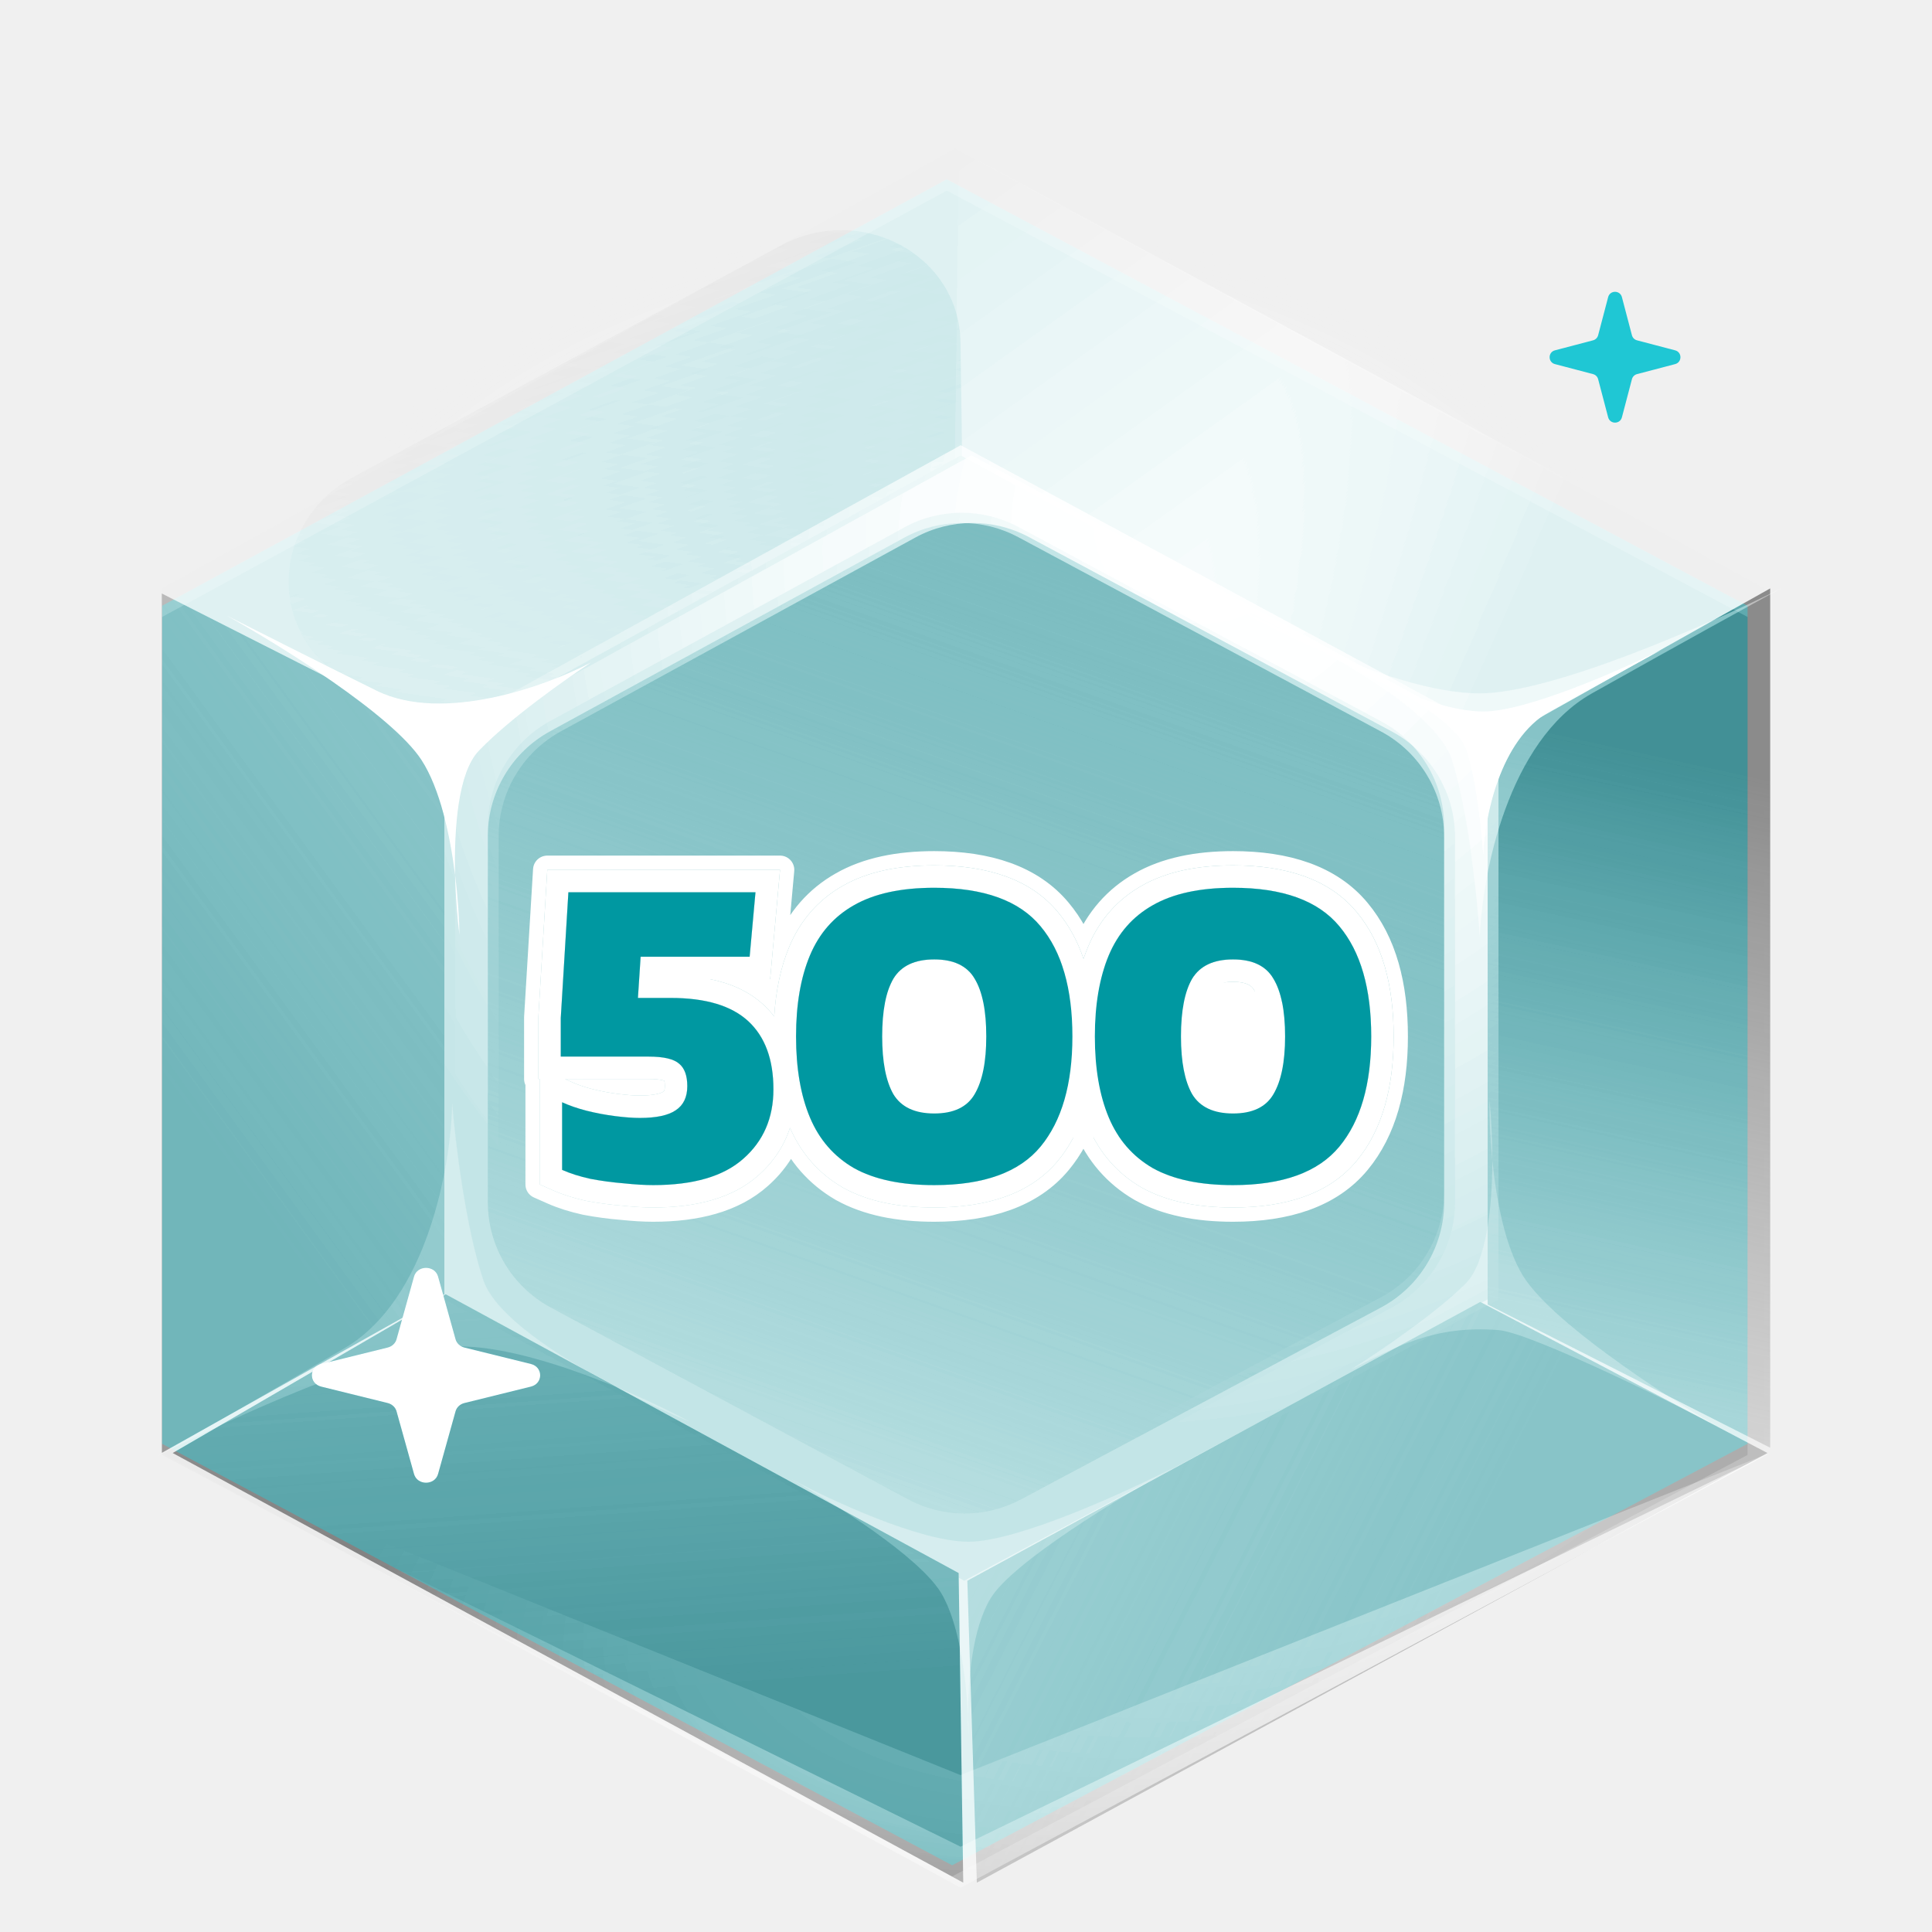
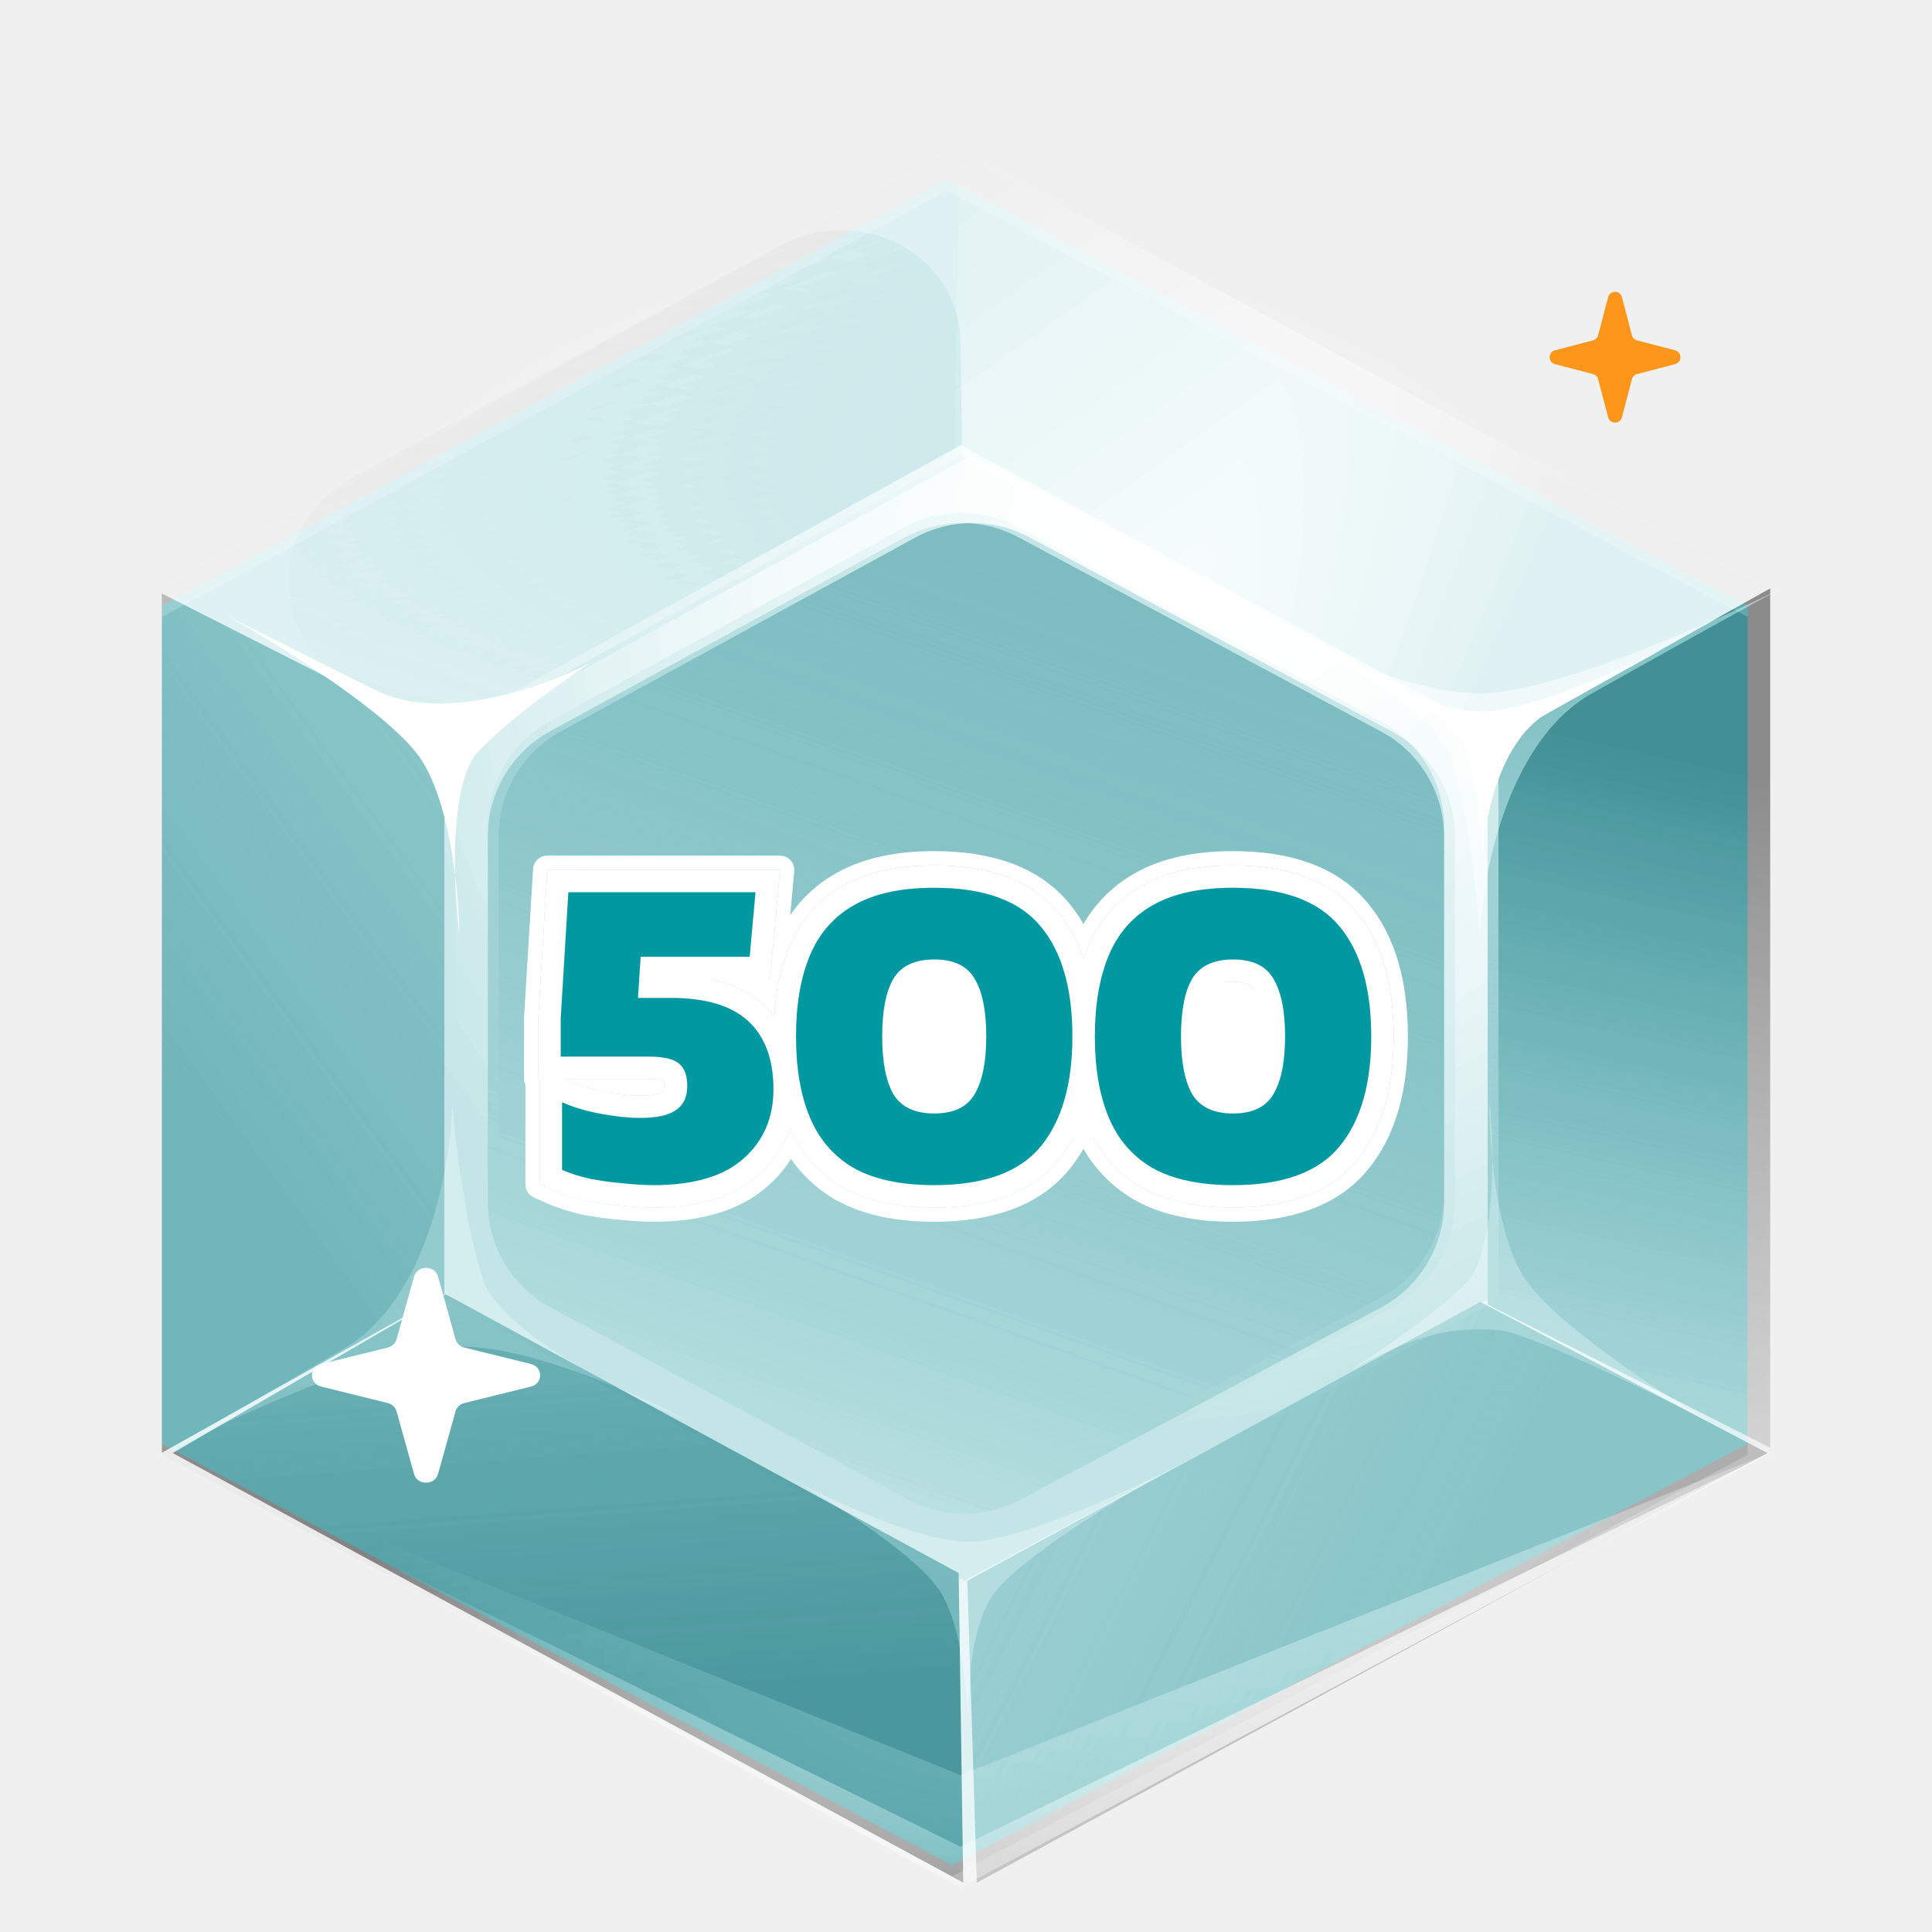
<svg xmlns="http://www.w3.org/2000/svg" width="192" height="192" fill="none" viewBox="0 0 192 192">
  <g clip-path="url(#clip0_2320_340763)">
    <mask id="mask0_2320_340763" width="165" height="107" x="11" y="-14" maskUnits="userSpaceOnUse" style="mask-type:alpha">
      <path fill="#636363" d="M175.993 69.471C176.711 74.068 118.241 91.118 97.324 92.981C89.149 93.69 14.496 73.845 11.652 69.471C8.807 65.097 11.652 -10.276 97.324 -14C175.993 -5.622 175.229 64.814 175.993 69.471Z" />
    </mask>
    <g mask="url(#mask0_2320_340763)">
      <ellipse cx="95.5" cy="82" fill="url(#paint0_radial_2320_340763)" opacity=".5" rx="76.5" ry="61" />
    </g>
    <path fill="#EFEFEF" d="M95.459 187.589L16.08 144.382V58.476L94.919 14.761L175.379 58.476V144.382L95.459 187.589Z" />
    <path fill="url(#paint1_linear_2320_340763)" d="M95.856 146.924L53.879 124.049V78.57L95.57 55.426L138.119 78.57V124.049L95.856 146.924Z" />
    <mask id="mask1_2320_340763" width="81" height="65" x="94" y="14" maskUnits="userSpaceOnUse" style="mask-type:alpha">
      <path fill="url(#paint2_linear_2320_340763)" d="M174.137 57.567L136.338 78.408L94.758 55.025L95.298 14.868L174.137 57.567Z" />
    </mask>
    <g mask="url(#mask1_2320_340763)">
      <path fill="url(#paint3_linear_2320_340763)" fill-rule="evenodd" d="M174.678 57.568L95.298 14.361L15.378 57.568V143.474L95.838 187.189L174.678 143.474V57.568ZM136.878 77.9L94.901 55.026L52.638 77.9V123.38L95.186 146.523L136.878 123.38V77.9Z" clip-rule="evenodd" />
    </g>
    <mask id="mask2_2320_340763" width="68" height="55" x="28" y="22" maskUnits="userSpaceOnUse" style="mask-type:alpha">
      <path fill="url(#paint4_linear_2320_340763)" d="M34.56 67.602L48.104 75.07C51.846 77.133 56.513 77.084 60.323 74.941L89.451 58.561C93.326 56.381 95.703 52.382 95.646 48.134L95.456 34.038C95.339 25.318 85.575 20.08 77.546 24.428L35.063 47.437C26.795 51.915 26.514 63.166 34.56 67.602Z" />
    </mask>
    <g mask="url(#mask2_2320_340763)">
      <path fill="url(#paint5_linear_2320_340763)" fill-rule="evenodd" d="M15.818 64.626C15.818 60.275 18.197 56.272 22.019 54.192L89.538 17.441C93.068 15.519 97.331 15.513 100.867 17.424L168.888 54.198C172.726 56.273 175.118 60.286 175.118 64.649V136.407C175.118 140.761 172.736 144.767 168.909 146.846L100.388 184.075C96.819 186.014 92.507 185.995 88.955 184.026L21.937 146.865C18.161 144.772 15.818 140.794 15.818 136.476V64.626ZM53.618 84.955C53.618 80.606 55.995 76.604 59.814 74.523L89.93 58.112C93.463 56.187 97.731 56.181 101.269 58.096L131.633 74.53C135.468 76.606 137.858 80.617 137.858 84.978V116.317C137.858 120.67 135.478 124.674 131.654 126.753L101.044 143.403C97.473 145.346 93.156 145.327 89.602 143.354L59.732 126.773C55.959 124.678 53.618 120.702 53.618 116.386V84.955Z" clip-rule="evenodd" />
    </g>
    <path fill="#E1E1E1" d="M95.823 157.09L44.159 129.132V73.546L95.472 45.26L147.839 73.546V129.132L95.823 157.09Z" />
    <path fill="url(#paint6_linear_2320_340763)" d="M90.24 149.002L54.743 129.951C50.887 127.882 48.48 123.86 48.48 119.484V83.102C48.48 78.759 50.851 74.762 54.662 72.678L89.876 53.427C93.395 51.503 97.648 51.485 101.184 53.379L137.25 72.699C141.111 74.767 143.52 78.791 143.52 83.171V119.461C143.52 123.849 141.101 127.88 137.228 129.944L101.446 149.018C97.943 150.885 93.739 150.879 90.24 149.002Z" />
    <path fill="url(#paint7_linear_2320_340763)" d="M16.08 144.382V58.984L44.16 73.217V128.624L16.08 144.382Z" />
    <path fill="url(#paint8_linear_2320_340763)" d="M175.92 58.476L175.92 143.874L147.841 129.641L147.841 74.234L175.92 58.476Z" />
    <path fill="url(#paint9_linear_2320_340763)" d="M175.645 144.399L97.079 187.098L96.133 157.09L147.107 129.387L175.645 144.399Z" />
    <path fill="url(#paint10_linear_2320_340763)" d="M95.727 187.098L17.161 144.399L44.295 128.624L95.269 156.327L95.727 187.098Z" />
    <path fill="#fff" d="M43.534 146.482C43.212 147.638 41.468 147.638 41.146 146.482L39.411 140.261C39.298 139.855 38.962 139.538 38.531 139.432L31.921 137.799C30.693 137.495 30.693 135.854 31.921 135.551L38.531 133.918C38.962 133.811 39.298 133.494 39.411 133.089L41.146 126.867C41.468 125.711 43.212 125.711 43.534 126.867L45.269 133.089C45.382 133.494 45.718 133.811 46.149 133.918L52.759 135.551C53.987 135.854 53.987 137.495 52.759 137.799L46.149 139.432C45.718 139.538 45.382 139.855 45.269 140.261L43.534 146.482Z" />
    <g style="mix-blend-mode:overlay">
      <path fill="url(#paint11_radial_2320_340763)" fill-rule="evenodd" d="M45.239 129.132L96.903 157.09L148.918 129.132V73.546L96.551 45.26L45.239 73.546V129.132ZM55.82 129.952L91.318 149.002C94.816 150.88 99.021 150.886 102.524 149.018L138.306 129.945C142.179 127.881 144.598 123.85 144.598 119.461V83.171C144.598 78.792 142.188 74.767 138.328 72.699L102.262 53.379C98.726 51.485 94.473 51.503 90.953 53.427L55.739 72.679C51.928 74.762 49.558 78.76 49.558 83.103V119.484C49.558 123.86 51.964 127.882 55.82 129.952Z" clip-rule="evenodd" />
    </g>
    <g style="mix-blend-mode:overlay">
      <path fill="url(#paint12_radial_2320_340763)" fill-rule="evenodd" d="M44.161 128.116L95.825 156.073L147.841 128.116V72.53L95.474 44.243L44.161 72.53V128.116ZM54.743 128.935L90.24 147.985C93.739 149.863 97.943 149.868 101.446 148.001L137.228 128.928C141.101 126.864 143.52 122.833 143.52 118.444V82.154C143.52 77.775 141.111 73.75 137.25 71.682L101.184 52.362C97.648 50.468 93.395 50.486 89.876 52.41L54.662 71.662C50.851 73.745 48.48 77.742 48.48 82.086V118.467C48.48 122.843 50.887 126.865 54.743 128.935Z" clip-rule="evenodd" />
    </g>
    <g style="mix-blend-mode:soft-light">
      <path fill="url(#paint13_radial_2320_340763)" d="M95.459 187.589L16.08 144.382L95.459 176.406L175.919 144.382L95.459 187.589Z" />
    </g>
    <g style="mix-blend-mode:overlay">
      <path fill="url(#paint14_radial_2320_340763)" d="M95.459 187.589L16.08 144.382L95.459 183.522L175.919 144.382L95.459 187.589Z" />
    </g>
    <g style="mix-blend-mode:soft-light">
      <path fill="#fff" d="M158.199 68.911C149.844 73.607 147.291 86.955 147.058 93.042C146.826 89.346 145.944 80.65 144.273 75.433C143.139 71.893 137.027 67.753 131.329 64.641C128.38 63.363 125.791 62.047 124.08 61.085C126.02 61.924 128.628 63.167 131.329 64.641C136.379 66.831 142.486 68.911 147.058 68.911C154.3 68.911 170.037 61.954 177 58.476C174.215 59.998 166.555 64.215 158.199 68.911Z" />
    </g>
    <g style="mix-blend-mode:soft-light" opacity=".5">
      <path fill="#fff" d="M34.236 133.984C42.505 129.155 44.816 115.768 44.937 109.678C45.236 113.369 46.276 122.05 48.042 127.239C49.24 130.761 55.427 134.802 61.181 137.821C64.152 139.052 66.764 140.326 68.493 141.26C66.537 140.453 63.908 139.252 61.181 137.821C56.092 135.713 49.947 133.732 45.376 133.805C38.135 133.922 22.527 141.131 15.628 144.721C18.385 143.154 25.967 138.814 34.236 133.984Z" />
    </g>
    <g style="mix-blend-mode:overlay">
      <path fill="#fff" d="M37.408 68.633C44.048 71.918 54.4 68.132 58.745 65.828C56.257 67.457 50.537 71.499 47.564 74.632C45.547 76.757 45.112 82.205 45.229 86.983C45.522 89.323 45.643 91.454 45.659 92.9C45.465 91.362 45.285 89.248 45.229 86.983C44.729 82.977 43.726 78.36 41.888 75.53C38.976 71.047 27.79 64.102 22.56 61.19C24.743 62.303 30.769 65.348 37.408 68.633Z" />
    </g>
    <g style="mix-blend-mode:soft-light" opacity=".6">
      <path fill="#fff" d="M148.921 132.182C142.441 131.674 138.652 133.896 134.249 136.1C136.778 134.528 142.6 130.617 145.653 127.554C147.724 125.475 148.299 120.038 148.304 115.259C148.072 112.913 148.006 110.78 148.027 109.334C148.181 110.876 148.307 112.994 148.304 115.259C148.702 119.276 149.585 123.914 151.35 126.785C154.146 131.333 165.151 138.53 170.304 141.56C168.15 140.399 152.292 132.447 148.921 132.182Z" />
    </g>
    <g style="mix-blend-mode:overlay">
      <path fill="#fff" d="M153.993 70.714C149.048 73.476 147.537 81.328 147.399 84.908C147.262 82.734 146.74 77.619 145.751 74.55C145.08 72.468 141.462 70.032 138.09 68.202C136.344 67.45 134.813 66.676 133.8 66.11C134.948 66.604 136.491 67.335 138.09 68.202C141.079 69.49 144.693 70.714 147.399 70.714C151.685 70.714 160.999 66.622 165.12 64.576C163.471 65.471 158.938 67.952 153.993 70.714Z" />
    </g>
    <g style="mix-blend-mode:soft-light" opacity=".6">
      <path fill="#fff" d="M78.719 147.032C82.554 149.094 91.429 153.218 96.25 153.218C101.07 153.218 111.771 148.344 116.519 145.907C111.406 148.719 100.632 155.242 98.441 158.842C96.644 161.794 96.198 166.966 96.196 170.385C96.234 171.13 96.25 171.794 96.25 172.339C96.217 171.8 96.196 171.135 96.196 170.385C96.014 166.772 95.327 161.263 93.51 158.279C91.319 154.68 82.737 149.281 78.719 147.032Z" />
    </g>
    <g style="mix-blend-mode:color-burn" opacity=".5">
      <path fill="#A7A7A7" d="M94.623 186.479L16.109 144.592V61.311L94.089 18.932L173.671 61.311V144.592L94.623 186.479Z" />
    </g>
    <g style="mix-blend-mode:soft-light" opacity=".8">
      <path fill="#14E2F2" d="M94.623 185.37L16.109 143.483V60.202L94.089 17.822L173.671 60.202V143.483L94.623 185.37Z" />
    </g>
-     <path fill="#1FC7D4" d="M161.184 41.472C161 42.176 160 42.176 159.816 41.472L158.821 37.684C158.756 37.437 158.564 37.244 158.316 37.179L154.528 36.184C153.824 36 153.824 35 154.528 34.816L158.316 33.821C158.564 33.756 158.756 33.563 158.821 33.316L159.816 29.528C160 28.824 161 28.824 161.184 29.528L162.179 33.316C162.244 33.563 162.436 33.756 162.684 33.821L166.472 34.816C167.176 35 167.176 36 166.472 36.184L162.684 37.179C162.436 37.244 162.244 37.437 162.179 37.684L161.184 41.472Z" />
+     <path fill="#fd961a" d="M161.184 41.472C161 42.176 160 42.176 159.816 41.472L158.821 37.684C158.756 37.437 158.564 37.244 158.316 37.179L154.528 36.184C153.824 36 153.824 35 154.528 34.816L158.316 33.821C158.564 33.756 158.756 33.563 158.821 33.316L159.816 29.528C160 28.824 161 28.824 161.184 29.528L162.179 33.316C162.244 33.563 162.436 33.756 162.684 33.821L166.472 34.816C167.176 35 167.176 36 166.472 36.184L162.684 37.179C162.436 37.244 162.244 37.437 162.179 37.684L161.184 41.472Z" />
  </g>
  <ellipse cx="105.947" cy="104.503" fill="#fff" rx="26.224" ry="8.574" />
  <mask id="path-30-outside-1_2320_340763" width="89" height="38" x="51.5" y="84" fill="#000" maskUnits="userSpaceOnUse">
    <rect width="89" height="38" x="51.5" y="84" fill="#fff" />
    <path fill-rule="evenodd" d="M58.092 110.329C58.166 110.349 58.24 110.368 58.315 110.387C59.267 110.625 60.218 110.803 61.169 110.921C62.12 111.04 62.922 111.099 63.576 111.099C65.211 111.099 66.4 110.847 67.143 110.343C67.916 109.839 68.302 109.038 68.302 107.94C68.302 106.901 68.035 106.16 67.5 105.715C66.965 105.24 65.954 105.003 64.468 105.003H55.729V101.175L56.487 88.67H75.08L74.5 95.079H63.666L63.398 99.173H66.653C70.131 99.173 72.702 99.944 74.366 101.487C76.031 103.03 76.863 105.284 76.863 108.251C76.863 111.099 75.867 113.399 73.876 115.149C71.914 116.9 68.927 117.775 64.914 117.775C64.082 117.775 63.101 117.716 61.971 117.597C60.871 117.508 59.772 117.36 58.672 117.152C57.602 116.914 56.666 116.618 55.863 116.262V109.542C56.518 109.842 57.261 110.104 58.092 110.329ZM61.764 119.813C60.594 119.717 59.425 119.559 58.258 119.338L58.223 119.332L58.188 119.324C57.007 119.062 55.924 118.724 54.958 118.295L53.634 117.708V107.228H53.5V101.108L54.389 86.445H77.519L76.537 97.304H70.556C72.647 97.724 74.461 98.538 75.883 99.856C76.274 100.219 76.626 100.607 76.941 101.018C77.1 98.442 77.584 96.118 78.437 94.085C79.54 91.457 81.321 89.409 83.758 88.028C86.228 86.615 89.31 86 92.843 86C98.108 86 102.417 87.361 105.125 90.631C106.244 91.969 107.087 93.53 107.682 95.285C107.819 94.874 107.968 94.475 108.132 94.085C109.235 91.457 111.016 89.409 113.453 88.028C115.923 86.615 119.005 86 122.538 86C127.803 86 132.112 87.361 134.82 90.631C137.386 93.699 138.5 97.935 138.5 103C138.5 108.044 137.382 112.272 134.824 115.364C132.117 118.638 127.805 120 122.538 120C119.01 120 115.935 119.401 113.47 118.026L113.453 118.017L113.436 118.007C111.01 116.597 109.234 114.54 108.132 111.915C107.967 111.522 107.816 111.118 107.678 110.704C107.084 112.455 106.243 114.018 105.129 115.364C102.422 118.638 98.11 120 92.843 120C89.316 120 86.24 119.401 83.775 118.026L83.758 118.017L83.741 118.007C81.367 116.627 79.615 114.628 78.508 112.083C77.915 113.89 76.868 115.482 75.356 116.814C72.817 119.075 69.194 120 64.914 120C63.989 120 62.935 119.935 61.764 119.813ZM133.105 92.052C130.995 89.501 127.472 88.225 122.538 88.225C119.239 88.225 116.579 88.804 114.557 89.961C112.566 91.088 111.109 92.75 110.188 94.945C109.266 97.141 108.806 99.826 108.806 103C108.806 106.175 109.266 108.86 110.188 111.055C111.109 113.25 112.566 114.927 114.557 116.084C116.579 117.211 119.239 117.775 122.538 117.775C127.472 117.775 130.995 116.499 133.105 113.948C135.216 111.396 136.271 107.747 136.271 103C136.271 98.223 135.216 94.574 133.105 92.052ZM103.41 92.052C101.3 89.501 97.778 88.225 92.843 88.225C89.544 88.225 86.884 88.804 84.862 89.961C82.871 91.088 81.414 92.75 80.493 94.945C79.572 97.141 79.111 99.826 79.111 103C79.111 106.175 79.572 108.86 80.493 111.055C81.414 113.25 82.871 114.927 84.862 116.084C86.884 117.211 89.544 117.775 92.843 117.775C97.778 117.775 101.3 116.499 103.41 113.948C105.521 111.396 106.576 107.747 106.576 103C106.576 98.223 105.521 94.574 103.41 92.052ZM56.155 107.228H64.468C65.106 107.228 65.547 107.28 65.83 107.347C65.916 107.367 65.977 107.386 66.018 107.4C66.042 107.487 66.073 107.657 66.073 107.94C66.073 108.231 66.022 108.361 66.004 108.399C65.995 108.417 65.988 108.427 65.982 108.433C65.976 108.44 65.96 108.457 65.923 108.481L65.906 108.492L65.89 108.503C65.712 108.623 65.081 108.874 63.576 108.874C63.047 108.874 62.343 108.825 61.445 108.714C60.588 108.607 59.728 108.446 58.864 108.231C58.048 108.02 57.361 107.78 56.792 107.519L56.155 107.228ZM94.933 107.616L94.937 107.609C95.413 106.804 95.786 105.358 95.786 103C95.786 100.6 95.409 99.172 94.948 98.41L94.938 98.394L94.929 98.378C94.708 97.998 94.26 97.571 92.843 97.571C91.448 97.571 90.956 97.987 90.703 98.395C90.259 99.17 89.901 100.609 89.901 103C89.901 105.341 90.252 106.794 90.708 107.613C90.963 108.019 91.457 108.429 92.843 108.429C94.26 108.429 94.708 108.002 94.929 107.622L94.933 107.616ZM88.786 97.259C89.559 95.983 90.911 95.346 92.843 95.346C94.775 95.346 96.113 95.983 96.856 97.259C97.629 98.535 98.015 100.449 98.015 103C98.015 105.522 97.629 107.435 96.856 108.741C96.113 110.017 94.775 110.654 92.843 110.654C90.911 110.654 89.559 110.017 88.786 108.741C88.043 107.435 87.671 105.522 87.671 103C87.671 100.449 88.043 98.535 88.786 97.259ZM124.628 107.616L124.632 107.609C125.108 106.804 125.481 105.358 125.481 103C125.481 100.6 125.104 99.172 124.643 98.41L124.633 98.394L124.624 98.378C124.402 97.998 123.955 97.571 122.538 97.571C121.143 97.571 120.651 97.987 120.398 98.395C119.954 99.17 119.596 100.609 119.596 103C119.596 105.34 119.947 106.794 120.403 107.613C120.658 108.019 121.152 108.429 122.538 108.429C123.955 108.429 124.402 108.002 124.624 107.622L124.628 107.616ZM118.481 97.259C119.254 95.983 120.606 95.346 122.538 95.346C124.47 95.346 125.808 95.983 126.551 97.259C127.324 98.535 127.71 100.449 127.71 103C127.71 105.522 127.324 107.435 126.551 108.741C125.808 110.017 124.47 110.654 122.538 110.654C120.606 110.654 119.254 110.017 118.481 108.741C117.738 107.435 117.366 105.522 117.366 103C117.366 100.449 117.738 98.535 118.481 97.259Z" clip-rule="evenodd" />
  </mask>
  <path fill="#fff" fill-rule="evenodd" d="M58.092 110.329C58.166 110.349 58.24 110.368 58.315 110.387C59.267 110.625 60.218 110.803 61.169 110.921C62.12 111.04 62.922 111.099 63.576 111.099C65.211 111.099 66.4 110.847 67.143 110.343C67.916 109.839 68.302 109.038 68.302 107.94C68.302 106.901 68.035 106.16 67.5 105.715C66.965 105.24 65.954 105.003 64.468 105.003H55.729V101.175L56.487 88.67H75.08L74.5 95.079H63.666L63.398 99.173H66.653C70.131 99.173 72.702 99.944 74.366 101.487C76.031 103.03 76.863 105.284 76.863 108.251C76.863 111.099 75.867 113.399 73.876 115.149C71.914 116.9 68.927 117.775 64.914 117.775C64.082 117.775 63.101 117.716 61.971 117.597C60.871 117.508 59.772 117.36 58.672 117.152C57.602 116.914 56.666 116.618 55.863 116.262V109.542C56.518 109.842 57.261 110.104 58.092 110.329ZM61.764 119.813C60.594 119.717 59.425 119.559 58.258 119.338L58.223 119.332L58.188 119.324C57.007 119.062 55.924 118.724 54.958 118.295L53.634 117.708V107.228H53.5V101.108L54.389 86.445H77.519L76.537 97.304H70.556C72.647 97.724 74.461 98.538 75.883 99.856C76.274 100.219 76.626 100.607 76.941 101.018C77.1 98.442 77.584 96.118 78.437 94.085C79.54 91.457 81.321 89.409 83.758 88.028C86.228 86.615 89.31 86 92.843 86C98.108 86 102.417 87.361 105.125 90.631C106.244 91.969 107.087 93.53 107.682 95.285C107.819 94.874 107.968 94.475 108.132 94.085C109.235 91.457 111.016 89.409 113.453 88.028C115.923 86.615 119.005 86 122.538 86C127.803 86 132.112 87.361 134.82 90.631C137.386 93.699 138.5 97.935 138.5 103C138.5 108.044 137.382 112.272 134.824 115.364C132.117 118.638 127.805 120 122.538 120C119.01 120 115.935 119.401 113.47 118.026L113.453 118.017L113.436 118.007C111.01 116.597 109.234 114.54 108.132 111.915C107.967 111.522 107.816 111.118 107.678 110.704C107.084 112.455 106.243 114.018 105.129 115.364C102.422 118.638 98.11 120 92.843 120C89.316 120 86.24 119.401 83.775 118.026L83.758 118.017L83.741 118.007C81.367 116.627 79.615 114.628 78.508 112.083C77.915 113.89 76.868 115.482 75.356 116.814C72.817 119.075 69.194 120 64.914 120C63.989 120 62.935 119.935 61.764 119.813ZM133.105 92.052C130.995 89.501 127.472 88.225 122.538 88.225C119.239 88.225 116.579 88.804 114.557 89.961C112.566 91.088 111.109 92.75 110.188 94.945C109.266 97.141 108.806 99.826 108.806 103C108.806 106.175 109.266 108.86 110.188 111.055C111.109 113.25 112.566 114.927 114.557 116.084C116.579 117.211 119.239 117.775 122.538 117.775C127.472 117.775 130.995 116.499 133.105 113.948C135.216 111.396 136.271 107.747 136.271 103C136.271 98.223 135.216 94.574 133.105 92.052ZM103.41 92.052C101.3 89.501 97.778 88.225 92.843 88.225C89.544 88.225 86.884 88.804 84.862 89.961C82.871 91.088 81.414 92.75 80.493 94.945C79.572 97.141 79.111 99.826 79.111 103C79.111 106.175 79.572 108.86 80.493 111.055C81.414 113.25 82.871 114.927 84.862 116.084C86.884 117.211 89.544 117.775 92.843 117.775C97.778 117.775 101.3 116.499 103.41 113.948C105.521 111.396 106.576 107.747 106.576 103C106.576 98.223 105.521 94.574 103.41 92.052ZM56.155 107.228H64.468C65.106 107.228 65.547 107.28 65.83 107.347C65.916 107.367 65.977 107.386 66.018 107.4C66.042 107.487 66.073 107.657 66.073 107.94C66.073 108.231 66.022 108.361 66.004 108.399C65.995 108.417 65.988 108.427 65.982 108.433C65.976 108.44 65.96 108.457 65.923 108.481L65.906 108.492L65.89 108.503C65.712 108.623 65.081 108.874 63.576 108.874C63.047 108.874 62.343 108.825 61.445 108.714C60.588 108.607 59.728 108.446 58.864 108.231C58.048 108.02 57.361 107.78 56.792 107.519L56.155 107.228ZM94.933 107.616L94.937 107.609C95.413 106.804 95.786 105.358 95.786 103C95.786 100.6 95.409 99.172 94.948 98.41L94.938 98.394L94.929 98.378C94.708 97.998 94.26 97.571 92.843 97.571C91.448 97.571 90.956 97.987 90.703 98.395C90.259 99.17 89.901 100.609 89.901 103C89.901 105.341 90.252 106.794 90.708 107.613C90.963 108.019 91.457 108.429 92.843 108.429C94.26 108.429 94.708 108.002 94.929 107.622L94.933 107.616ZM88.786 97.259C89.559 95.983 90.911 95.346 92.843 95.346C94.775 95.346 96.113 95.983 96.856 97.259C97.629 98.535 98.015 100.449 98.015 103C98.015 105.522 97.629 107.435 96.856 108.741C96.113 110.017 94.775 110.654 92.843 110.654C90.911 110.654 89.559 110.017 88.786 108.741C88.043 107.435 87.671 105.522 87.671 103C87.671 100.449 88.043 98.535 88.786 97.259ZM124.628 107.616L124.632 107.609C125.108 106.804 125.481 105.358 125.481 103C125.481 100.6 125.104 99.172 124.643 98.41L124.633 98.394L124.624 98.378C124.402 97.998 123.955 97.571 122.538 97.571C121.143 97.571 120.651 97.987 120.398 98.395C119.954 99.17 119.596 100.609 119.596 103C119.596 105.34 119.947 106.794 120.403 107.613C120.658 108.019 121.152 108.429 122.538 108.429C123.955 108.429 124.402 108.002 124.624 107.622L124.628 107.616ZM118.481 97.259C119.254 95.983 120.606 95.346 122.538 95.346C124.47 95.346 125.808 95.983 126.551 97.259C127.324 98.535 127.71 100.449 127.71 103C127.71 105.522 127.324 107.435 126.551 108.741C125.808 110.017 124.47 110.654 122.538 110.654C120.606 110.654 119.254 110.017 118.481 108.741C117.738 107.435 117.366 105.522 117.366 103C117.366 100.449 117.738 98.535 118.481 97.259Z" clip-rule="evenodd" />
  <path fill-rule="evenodd" stroke="#fff" stroke-linejoin="round" stroke-width="2.833" d="M58.092 110.329C58.166 110.349 58.24 110.368 58.315 110.387C59.267 110.625 60.218 110.803 61.169 110.921C62.12 111.04 62.922 111.099 63.576 111.099C65.211 111.099 66.4 110.847 67.143 110.343C67.916 109.839 68.302 109.038 68.302 107.94C68.302 106.901 68.035 106.16 67.5 105.715C66.965 105.24 65.954 105.003 64.468 105.003H55.729V101.175L56.487 88.67H75.08L74.5 95.079H63.666L63.398 99.173H66.653C70.131 99.173 72.702 99.944 74.366 101.487C76.031 103.03 76.863 105.284 76.863 108.251C76.863 111.099 75.867 113.399 73.876 115.149C71.914 116.9 68.927 117.775 64.914 117.775C64.082 117.775 63.101 117.716 61.971 117.597C60.871 117.508 59.772 117.36 58.672 117.152C57.602 116.914 56.666 116.618 55.863 116.262V109.542C56.518 109.842 57.261 110.104 58.092 110.329ZM61.764 119.813C60.594 119.717 59.425 119.559 58.258 119.338L58.223 119.332L58.188 119.324C57.007 119.062 55.924 118.724 54.958 118.295L53.634 117.708V107.228H53.5V101.108L54.389 86.445H77.519L76.537 97.304H70.556C72.647 97.724 74.461 98.538 75.883 99.856C76.274 100.219 76.626 100.607 76.941 101.018C77.1 98.442 77.584 96.118 78.437 94.085C79.54 91.457 81.321 89.409 83.758 88.028C86.228 86.615 89.31 86 92.843 86C98.108 86 102.417 87.361 105.125 90.631C106.244 91.969 107.087 93.53 107.682 95.285C107.819 94.874 107.968 94.475 108.132 94.085C109.235 91.457 111.016 89.409 113.453 88.028C115.923 86.615 119.005 86 122.538 86C127.803 86 132.112 87.361 134.82 90.631C137.386 93.699 138.5 97.935 138.5 103C138.5 108.044 137.382 112.272 134.824 115.364C132.117 118.638 127.805 120 122.538 120C119.01 120 115.935 119.401 113.47 118.026L113.453 118.017L113.436 118.007C111.01 116.597 109.234 114.54 108.132 111.915C107.967 111.522 107.816 111.118 107.678 110.704C107.084 112.455 106.243 114.018 105.129 115.364C102.422 118.638 98.11 120 92.843 120C89.316 120 86.24 119.401 83.775 118.026L83.758 118.017L83.741 118.007C81.367 116.627 79.615 114.628 78.508 112.083C77.915 113.89 76.868 115.482 75.356 116.814C72.817 119.075 69.194 120 64.914 120C63.989 120 62.935 119.935 61.764 119.813ZM133.105 92.052C130.995 89.501 127.472 88.225 122.538 88.225C119.239 88.225 116.579 88.804 114.557 89.961C112.566 91.088 111.109 92.75 110.188 94.945C109.266 97.141 108.806 99.826 108.806 103C108.806 106.175 109.266 108.86 110.188 111.055C111.109 113.25 112.566 114.927 114.557 116.084C116.579 117.211 119.239 117.775 122.538 117.775C127.472 117.775 130.995 116.499 133.105 113.948C135.216 111.396 136.271 107.747 136.271 103C136.271 98.223 135.216 94.574 133.105 92.052ZM103.41 92.052C101.3 89.501 97.778 88.225 92.843 88.225C89.544 88.225 86.884 88.804 84.862 89.961C82.871 91.088 81.414 92.75 80.493 94.945C79.572 97.141 79.111 99.826 79.111 103C79.111 106.175 79.572 108.86 80.493 111.055C81.414 113.25 82.871 114.927 84.862 116.084C86.884 117.211 89.544 117.775 92.843 117.775C97.778 117.775 101.3 116.499 103.41 113.948C105.521 111.396 106.576 107.747 106.576 103C106.576 98.223 105.521 94.574 103.41 92.052ZM56.155 107.228H64.468C65.106 107.228 65.547 107.28 65.83 107.347C65.916 107.367 65.977 107.386 66.018 107.4C66.042 107.487 66.073 107.657 66.073 107.94C66.073 108.231 66.022 108.361 66.004 108.399C65.995 108.417 65.988 108.427 65.982 108.433C65.976 108.44 65.96 108.457 65.923 108.481L65.906 108.492L65.89 108.503C65.712 108.623 65.081 108.874 63.576 108.874C63.047 108.874 62.343 108.825 61.445 108.714C60.588 108.607 59.728 108.446 58.864 108.231C58.048 108.02 57.361 107.78 56.792 107.519L56.155 107.228ZM94.933 107.616L94.937 107.609C95.413 106.804 95.786 105.358 95.786 103C95.786 100.6 95.409 99.172 94.948 98.41L94.938 98.394L94.929 98.378C94.708 97.998 94.26 97.571 92.843 97.571C91.448 97.571 90.956 97.987 90.703 98.395C90.259 99.17 89.901 100.609 89.901 103C89.901 105.341 90.252 106.794 90.708 107.613C90.963 108.019 91.457 108.429 92.843 108.429C94.26 108.429 94.708 108.002 94.929 107.622L94.933 107.616ZM88.786 97.259C89.559 95.983 90.911 95.346 92.843 95.346C94.775 95.346 96.113 95.983 96.856 97.259C97.629 98.535 98.015 100.449 98.015 103C98.015 105.522 97.629 107.435 96.856 108.741C96.113 110.017 94.775 110.654 92.843 110.654C90.911 110.654 89.559 110.017 88.786 108.741C88.043 107.435 87.671 105.522 87.671 103C87.671 100.449 88.043 98.535 88.786 97.259ZM124.628 107.616L124.632 107.609C125.108 106.804 125.481 105.358 125.481 103C125.481 100.6 125.104 99.172 124.643 98.41L124.633 98.394L124.624 98.378C124.402 97.998 123.955 97.571 122.538 97.571C121.143 97.571 120.651 97.987 120.398 98.395C119.954 99.17 119.596 100.609 119.596 103C119.596 105.34 119.947 106.794 120.403 107.613C120.658 108.019 121.152 108.429 122.538 108.429C123.955 108.429 124.402 108.002 124.624 107.622L124.628 107.616ZM118.481 97.259C119.254 95.983 120.606 95.346 122.538 95.346C124.47 95.346 125.808 95.983 126.551 97.259C127.324 98.535 127.71 100.449 127.71 103C127.71 105.522 127.324 107.435 126.551 108.741C125.808 110.017 124.47 110.654 122.538 110.654C120.606 110.654 119.254 110.017 118.481 108.741C117.738 107.435 117.366 105.522 117.366 103C117.366 100.449 117.738 98.535 118.481 97.259Z" clip-rule="evenodd" mask="url(#path-30-outside-1_2320_340763)" />
  <path fill="#0098A1" d="M64.913 117.775C64.081 117.775 63.1 117.716 61.971 117.597C60.871 117.508 59.771 117.36 58.671 117.152C57.601 116.915 56.665 116.618 55.862 116.262V109.542C56.576 109.869 57.393 110.151 58.315 110.388C59.266 110.625 60.217 110.803 61.168 110.922C62.119 111.041 62.922 111.1 63.576 111.1C65.21 111.1 66.399 110.848 67.142 110.343C67.915 109.839 68.302 109.038 68.302 107.94C68.302 106.902 68.034 106.16 67.499 105.715C66.964 105.24 65.954 105.003 64.467 105.003H55.728V101.176L56.486 88.671H75.079L74.499 95.079H63.665L63.397 99.173H66.652C70.13 99.173 72.701 99.945 74.365 101.487C76.03 103.03 76.862 105.285 76.862 108.252C76.862 111.1 75.867 113.399 73.875 115.15C71.913 116.9 68.926 117.775 64.913 117.775Z" />
  <path fill="#0098A1" d="M92.843 117.775C89.543 117.775 86.883 117.212 84.862 116.084C82.87 114.927 81.414 113.251 80.492 111.055C79.571 108.86 79.11 106.175 79.11 103C79.11 99.826 79.571 97.141 80.492 94.945C81.414 92.75 82.87 91.089 84.862 89.961C86.883 88.804 89.543 88.226 92.843 88.226C97.777 88.226 101.299 89.501 103.409 92.053C105.52 94.575 106.575 98.224 106.575 103C106.575 107.747 105.52 111.397 103.409 113.948C101.299 116.5 97.777 117.775 92.843 117.775ZM92.843 110.655C94.775 110.655 96.112 110.017 96.855 108.741C97.628 107.436 98.014 105.522 98.014 103C98.014 100.449 97.628 98.535 96.855 97.26C96.112 95.984 94.775 95.346 92.843 95.346C90.91 95.346 89.558 95.984 88.785 97.26C88.042 98.535 87.671 100.449 87.671 103C87.671 105.522 88.042 107.436 88.785 108.741C89.558 110.017 90.91 110.655 92.843 110.655Z" />
  <path fill="#0098A1" d="M122.537 117.775C119.238 117.775 116.578 117.212 114.557 116.084C112.565 114.927 111.109 113.251 110.187 111.055C109.266 108.86 108.805 106.175 108.805 103C108.805 99.826 109.266 97.141 110.187 94.945C111.109 92.75 112.565 91.089 114.557 89.961C116.578 88.804 119.238 88.226 122.537 88.226C127.472 88.226 130.994 89.501 133.104 92.053C135.215 94.575 136.27 98.224 136.27 103C136.27 107.747 135.215 111.397 133.104 113.948C130.994 116.5 127.472 117.775 122.537 117.775ZM122.537 110.655C124.47 110.655 125.807 110.017 126.55 108.741C127.323 107.436 127.709 105.522 127.709 103C127.709 100.449 127.323 98.535 126.55 97.26C125.807 95.984 124.47 95.346 122.537 95.346C120.605 95.346 119.253 95.984 118.48 97.26C117.737 98.535 117.365 100.449 117.365 103C117.365 105.522 117.737 107.436 118.48 108.741C119.253 110.017 120.605 110.655 122.537 110.655Z" />
  <defs>
    <radialGradient id="paint0_radial_2320_340763" cx="0" cy="0" r="1" gradientTransform="translate(95.4875 81.9724) rotate(-90) scale(60.9724 76.4654)" gradientUnits="userSpaceOnUse">
      <stop stop-color="#E0E0E0" />
      <stop offset="1" stop-color="#fff" stop-opacity="0" />
    </radialGradient>
    <linearGradient id="paint1_linear_2320_340763" x1="128.468" x2="92.975" y1="55.744" y2="154.155" gradientUnits="userSpaceOnUse">
      <stop stop-color="#B6B6B6" />
      <stop offset="1" stop-color="#8E8E8E" stop-opacity="0" />
    </linearGradient>
    <linearGradient id="paint2_linear_2320_340763" x1="153.083" x2="97.948" y1="55.424" y2="30.807" gradientUnits="userSpaceOnUse">
      <stop stop-color="#fff" stop-opacity="0" />
      <stop offset=".513" stop-color="#fff" />
      <stop offset="1" stop-color="#fff" />
    </linearGradient>
    <linearGradient id="paint3_linear_2320_340763" x1="55.815" x2="135.487" y1="42.699" y2="154.056" gradientUnits="userSpaceOnUse">
      <stop stop-color="#fff" stop-opacity="0" />
      <stop offset=".513" stop-color="#fff" />
      <stop offset="1" stop-color="#fff" />
    </linearGradient>
    <linearGradient id="paint4_linear_2320_340763" x1="61.716" x2="50.043" y1="-2.757" y2="80.778" gradientUnits="userSpaceOnUse">
      <stop stop-color="#FD9B13" />
      <stop offset="1" stop-color="#FD9B13" stop-opacity="0" />
    </linearGradient>
    <linearGradient id="paint5_linear_2320_340763" x1="156.868" x2="92.142" y1="184.927" y2="1.751" gradientUnits="userSpaceOnUse">
      <stop stop-color="#B6B6B6" />
      <stop offset="1" stop-color="#8E8E8E" stop-opacity="0" />
    </linearGradient>
    <linearGradient id="paint6_linear_2320_340763" x1="132.632" x2="93.659" y1="50.696" y2="160.422" gradientUnits="userSpaceOnUse">
      <stop stop-color="#B6B6B6" />
      <stop offset="1" stop-color="#8E8E8E" stop-opacity="0" />
    </linearGradient>
    <linearGradient id="paint7_linear_2320_340763" x1="1.425" x2="189.352" y1="86.905" y2="-49.988" gradientUnits="userSpaceOnUse">
      <stop stop-color="#AFAFAF" />
      <stop offset="1" stop-color="#CECECE" stop-opacity="0" />
    </linearGradient>
    <linearGradient id="paint8_linear_2320_340763" x1="170.52" x2="147.9" y1="76.267" y2="180.057" gradientUnits="userSpaceOnUse">
      <stop stop-color="#8B8B8B" />
      <stop offset="1" stop-color="#B7B7B7" stop-opacity="0" />
    </linearGradient>
    <linearGradient id="paint9_linear_2320_340763" x1="130.094" x2="-78.916" y1="185.084" y2="78.886" gradientUnits="userSpaceOnUse">
      <stop stop-color="#BEBEBE" />
      <stop offset="1" stop-color="#CECECE" stop-opacity="0" />
    </linearGradient>
    <linearGradient id="paint10_linear_2320_340763" x1="35.521" x2="19.241" y1="170.306" y2="-52.489" gradientUnits="userSpaceOnUse">
      <stop stop-color="#929292" />
      <stop offset="1" stop-color="#CECECE" stop-opacity="0" />
    </linearGradient>
    <radialGradient id="paint11_radial_2320_340763" cx="0" cy="0" r="1" gradientTransform="translate(120.838 51.3596) rotate(131.437) scale(96.2826 84.8126)" gradientUnits="userSpaceOnUse">
      <stop stop-color="#fff" />
      <stop offset="1" stop-color="#fff" stop-opacity="0" />
    </radialGradient>
    <radialGradient id="paint12_radial_2320_340763" cx="0" cy="0" r="1" gradientTransform="translate(119.761 50.343) rotate(131.437) scale(96.2826 84.8126)" gradientUnits="userSpaceOnUse">
      <stop stop-color="#fff" />
      <stop offset="1" stop-color="#fff" stop-opacity="0" />
    </radialGradient>
    <radialGradient id="paint13_radial_2320_340763" cx="0" cy="0" r="1" gradientTransform="translate(132.629 146.739) rotate(164.151) scale(102.117 47.632)" gradientUnits="userSpaceOnUse">
      <stop stop-color="#fff" />
      <stop offset="1" stop-color="#fff" stop-opacity="0" />
    </radialGradient>
    <radialGradient id="paint14_radial_2320_340763" cx="0" cy="0" r="1" gradientTransform="translate(132.629 146.739) rotate(164.151) scale(102.117 47.632)" gradientUnits="userSpaceOnUse">
      <stop stop-color="#fff" />
      <stop offset="1" stop-color="#fff" stop-opacity="0" />
    </radialGradient>
    <clipPath id="clip0_2320_340763">
      <rect width="192" height="192" fill="#fff" />
    </clipPath>
  </defs>
</svg>
